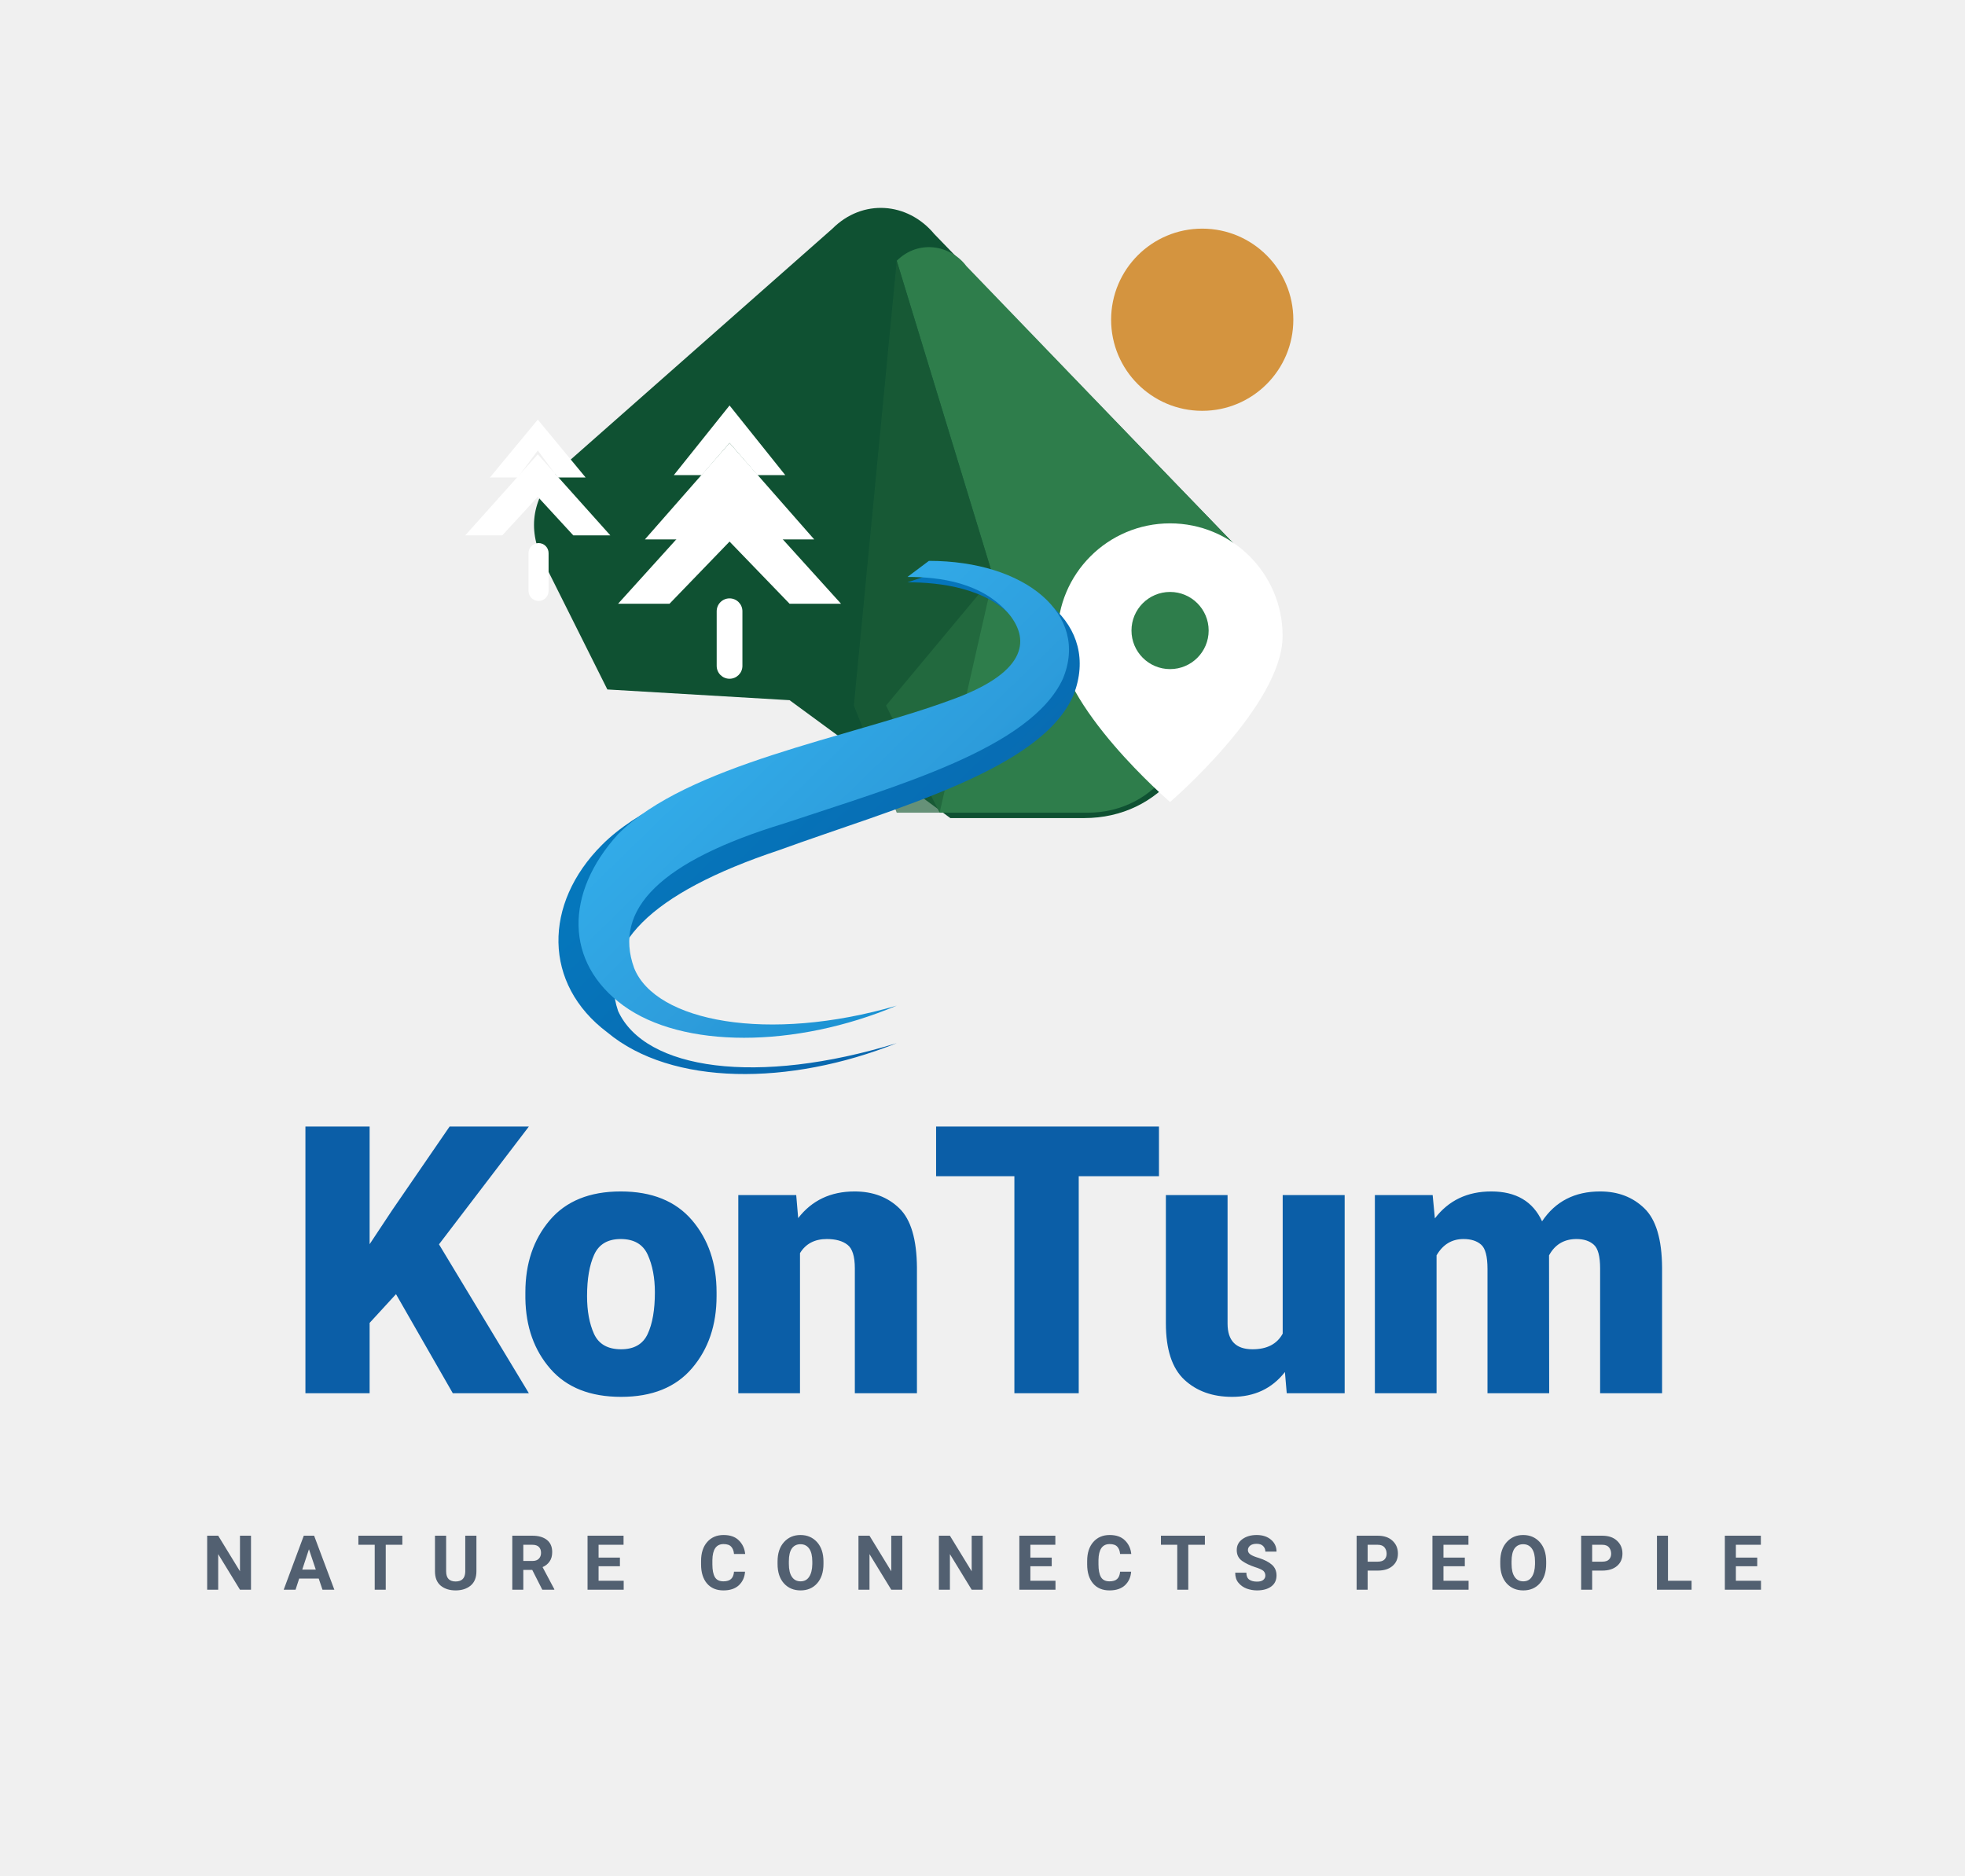
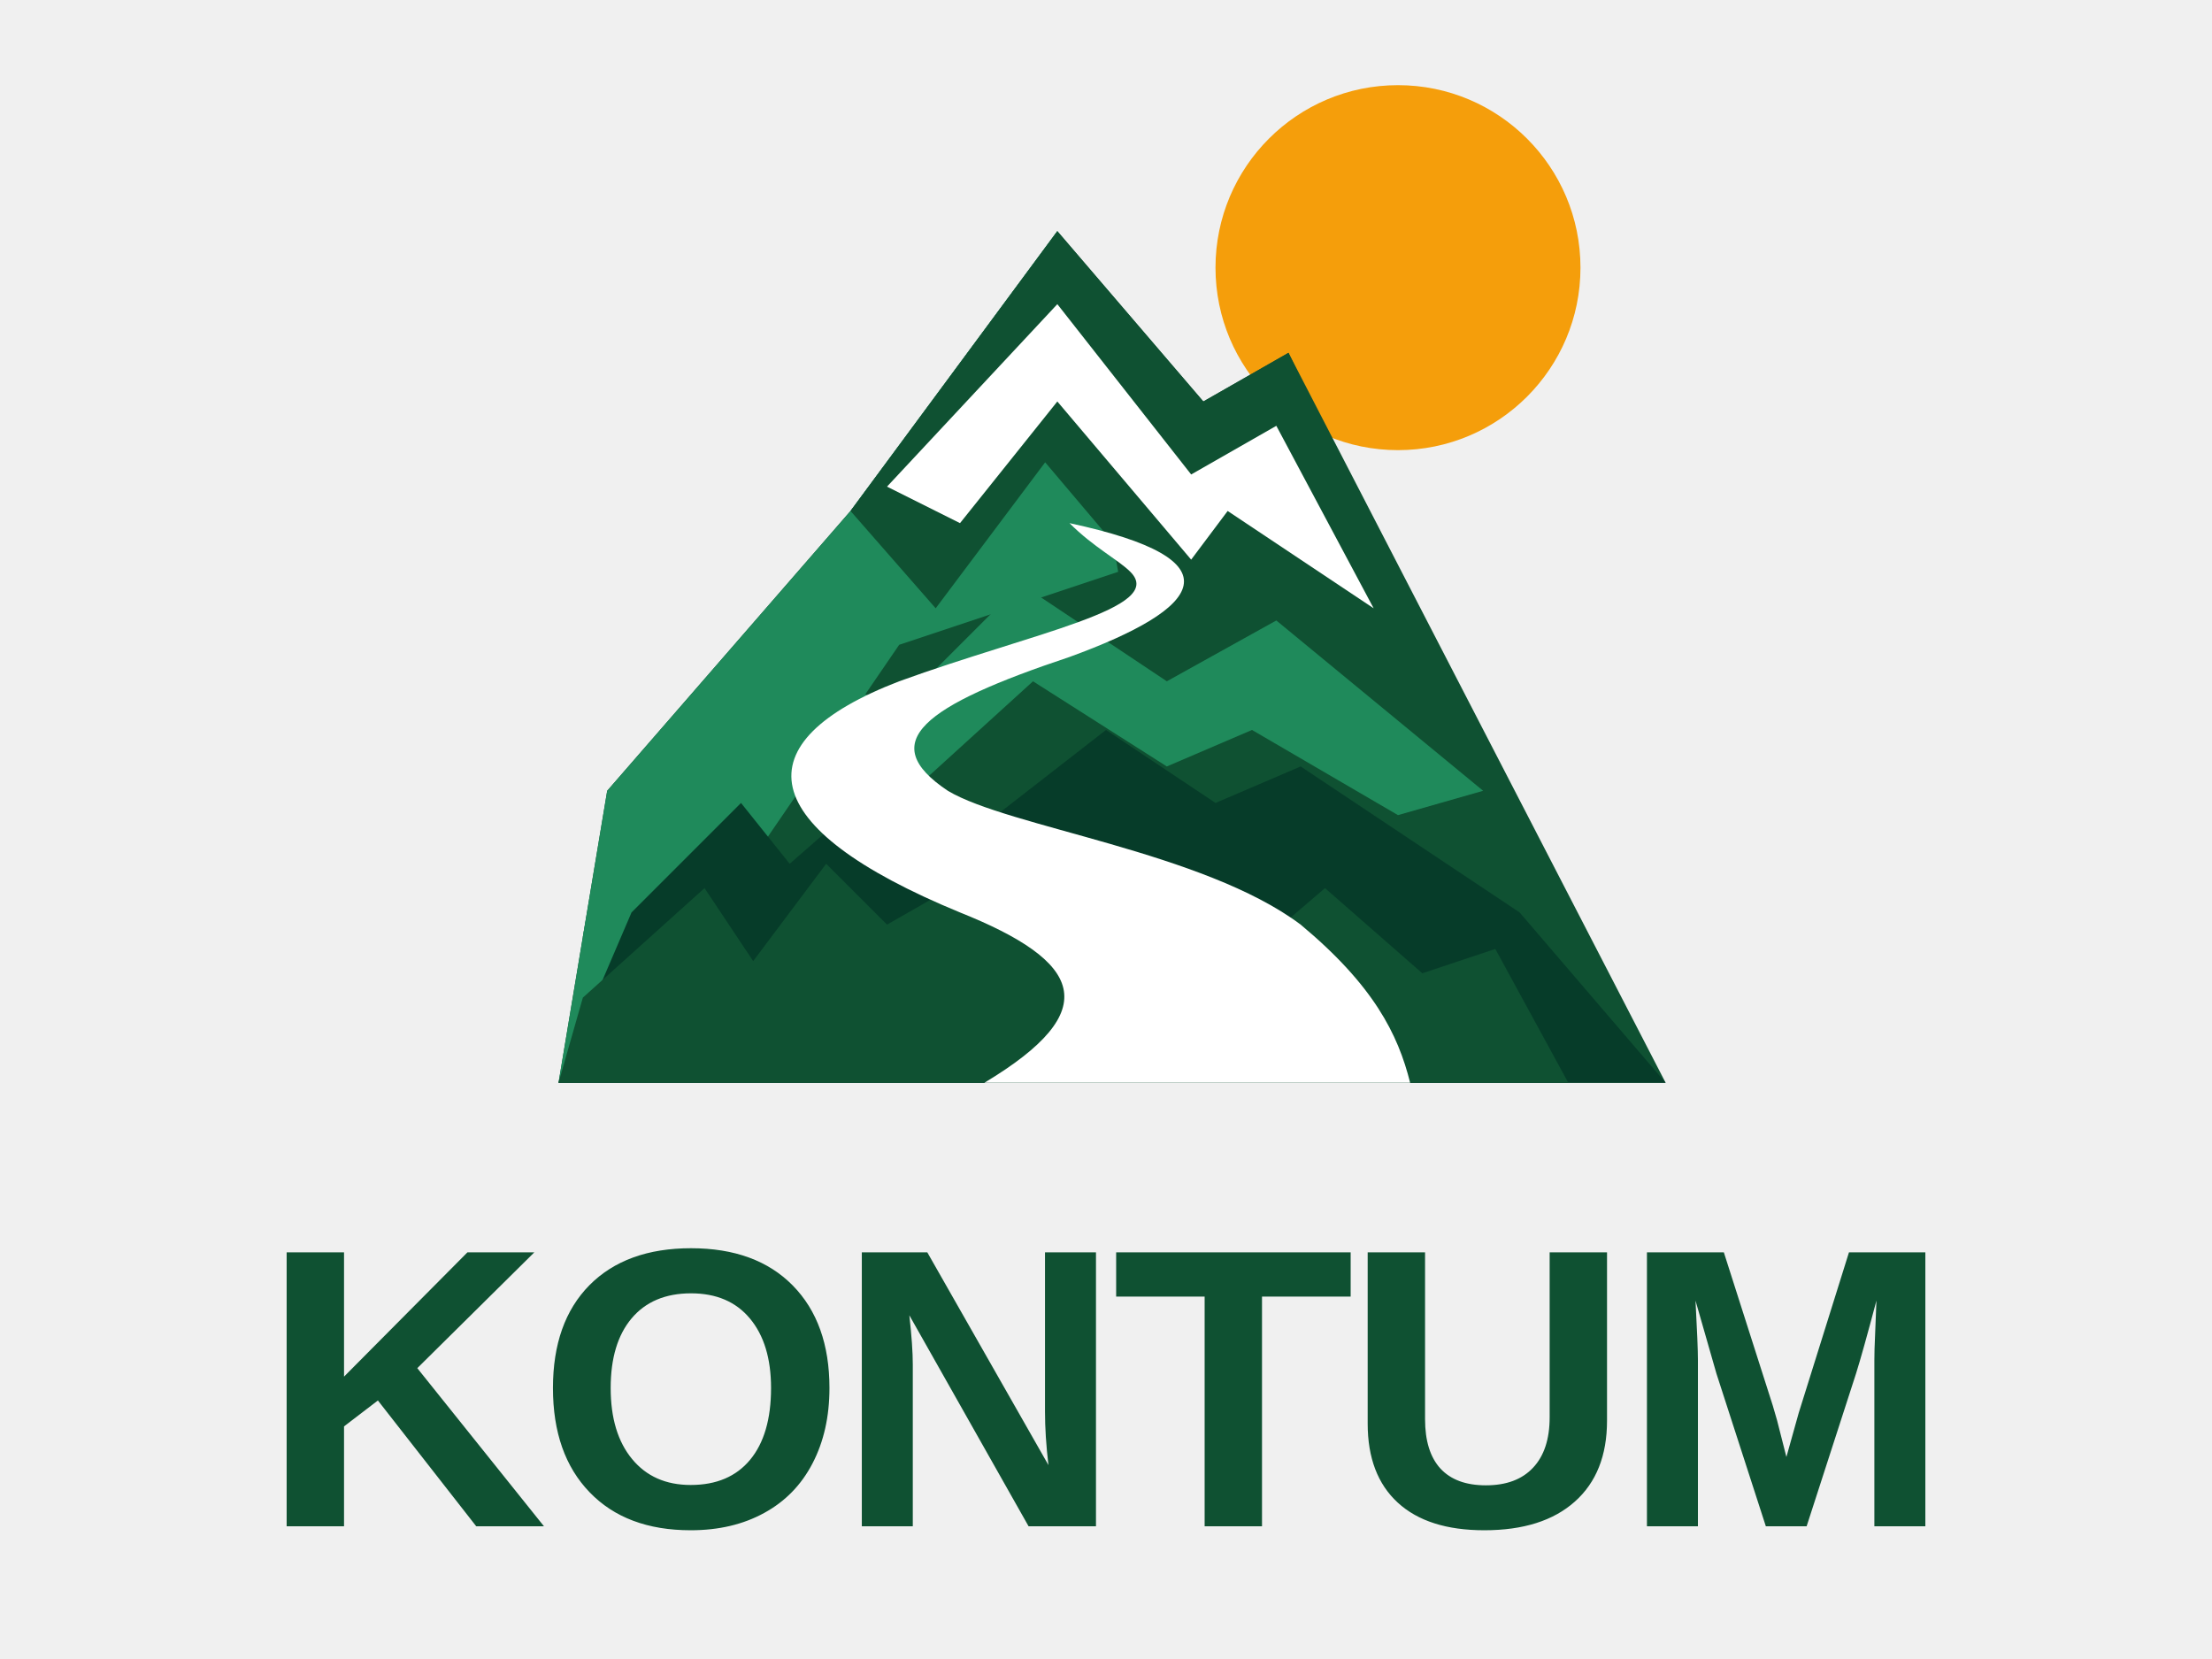
- <svg xmlns="http://www.w3.org/2000/svg" viewBox="0 0 220 210" fill="none">
-   <defs>
-     <linearGradient id="sRiverGradAdmin" x1="0%" y1="0%" x2="100%" y2="100%">
-       <stop offset="0%" stop-color="#38BDF8" />
-       <stop offset="60%" stop-color="#2D9CDB" />
-       <stop offset="100%" stop-color="#0284C7" />
-     </linearGradient>
-     <linearGradient id="sDeepGradAdmin" x1="0%" y1="0%" x2="100%" y2="100%">
-       <stop offset="0%" stop-color="#0284C7" />
-       <stop offset="100%" stop-color="#0B5EA7" />
-     </linearGradient>
-   </defs>
-   <g transform="translate(50, 10) scale(1.2)">
-     <circle cx="70.5" cy="21.5" r="8.5" fill="#D4943F" />
-     <path d="M 36 13 C 38.8 10.2 43 10.5 45.5 13.5 L 75 44 C 77.8 47 77.8 51.5 75.5 54.5 L 68 64 C 66 66.5 63 68 59.5 68 L 47 68 L 32 57 L 15 56 L 9 44 C 7.5 41 8 38 10.5 35.5 L 36 13 Z" fill="#0F5132" />
-     <path d="M 42 16 C 44 14 47 14.5 48.5 16.5 L 74.5 43.5 C 77 46.2 77.2 50.2 75 53.2 L 67.5 63.5 C 65.8 66 63 67.5 59.8 67.5 L 46 67.5 L 41 57.5 L 51 45.5 L 42 16 Z" fill="#2E7D4B" />
-     <path d="M 42 16 L 51 45.5 L 46 67.5 L 42 67.5 L 38 57.5 Z" fill="#1B5E38" opacity="0.65" />
-     <g>
-       <rect x="25.2" y="47.5" width="2.4" height="7.5" rx="1.2" fill="#FFFFFF" />
-       <path d="M 16 48 L 26.4 36.5 L 36.8 48 L 32 48 L 26.4 42.2 L 20.8 48 Z" fill="#FFFFFF" />
-       <path d="M 18.5 42 L 26.4 33 L 34.3 42 L 30.5 42 L 26.4 37.5 L 22.3 42 Z" fill="#FFFFFF" />
-       <path d="M 21.2 36 L 26.4 29.5 L 31.6 36 L 29 36 L 26.4 33 L 23.8 36 Z" fill="#FFFFFF" />
-     </g>
-     <g transform="translate(-10.5, 8.5) scale(0.72)">
-       <rect x="25.2" y="47" width="2.6" height="7.5" rx="1.3" fill="#FFFFFF" />
-       <path d="M 17 46 L 26.4 35.5 L 35.8 46 L 31 46 L 26.4 41 L 21.8 46 Z" fill="#FFFFFF" />
-       <path d="M 20.2 38.5 L 26.4 31 L 32.6 38.5 L 29 38.5 L 26.4 35 L 23.8 38.5 Z" fill="#FFFFFF" />
-     </g>
-     <g transform="translate(67.5, 51)">
-       <path d="M 0 -10.5 C -5.8 -10.5 -10.5 -5.8 -10.5 0 C -10.5 6.5 0 15.5 0 15.5 C 0 15.5 10.5 6.5 10.5 0 C 10.5 -5.8 5.8 -10.5 0 -10.5 Z" fill="#FFFFFF" />
-       <circle cx="0" cy="-0.5" r="3.6" fill="#2E7D4B" />
-     </g>
-     <path d="M 46 45 C 55 45 61 50 58.5 56.5 C 55.5 63.5 42 67 31 71 C 19 75 14 80 16 86 C 18.5 91.5 29 93 42 89 C 32 93 21 93 15 88 C 9 83.5 9 76 14.5 70.5 C 21 64 36 61.5 46.5 58 C 54.5 55.5 55 52 53 49.5 C 50.5 46.5 46 46 43 46 Z" fill="url(#sDeepGradAdmin)" />
-     <path d="M 45 44 C 54 44 60 49 57.5 55 C 54.5 61.5 42 65 31.5 68.5 C 20 72 15.5 76.5 17.5 82 C 19.5 87 30 89 42 85.5 C 32.5 89.5 22 89.5 16.5 85.5 C 11 81.5 11 75 16 69.5 C 22.5 63 37.5 60.5 47 57 C 54 54.5 54.5 51.5 52.5 49 C 50 46 46 45.5 43 45.5 Z" fill="url(#sRiverGradAdmin)" />
+ <svg xmlns="http://www.w3.org/2000/svg" viewBox="0 0 200 150" fill="none">
+   <g transform="translate(45 0) scale(1.1)">
+     <circle cx="74" cy="22" r="15" fill="#F59E0B" />
+     <path d="M5 89 9 65 29 42 46 19 58 33 65 29 96 89Z" fill="#0F5132" />
+     <path d="M9 65 29 42 46 19 51 47 33 53 20 72 5 89Z" fill="#1F8A5B" />
+     <path d="M29 42 46 19 58 33 65 29 78 56 62 48 56 51 45 38 36 50Z" fill="#0F5132" />
+     <path d="M32 40 46 25 57 39 64 35 72 50 60 42 57 46 46 33 38 43Z" fill="#FFFFFF" />
+     <path d="M9 66 24 55 33 58 43 48 55 56 64 51 81 65 74 67 62 60 55 63 44 56 33 66 24 62 13 75 7 77Z" fill="#1F8A5B" />
+     <path d="M11 75 20 66 24 71 32 64 41 67 50 60 59 66 66 63 84 75 96 89 5 89Z" fill="#063C29" />
+     <path d="M7 82 17 73 21 79 27 71 32 76 39 72 46 79 53 75 61 79 68 73 76 80 82 78 88 89H5Z" fill="#0F5132" />
+     <path d="M47 43C61 46 58 50 47 54C35 58 31 61 37 65C42 68 58 70 66 76C72 81 74 85 75 89H40C50 83 48 79 38 75C21 68 20 61 33 56C44 52 55 50 52 47C51 46 49 45 47 43Z" fill="#FFFFFF" />
  </g>
-   <text x="110" y="156" text-anchor="middle" font-family="-apple-system, BlinkMacSystemFont, 'Plus Jakarta Sans', 'Segoe UI', Roboto, sans-serif" font-size="42" font-weight="800" fill="#0B5EA7" letter-spacing="-0.5px">KonTum</text>
-   <text x="110" y="178" text-anchor="middle" font-family="-apple-system, BlinkMacSystemFont, 'Segoe UI', Roboto, sans-serif" font-size="8.5" font-weight="700" fill="#526071" letter-spacing="3px">NATURE CONNECTS PEOPLE</text>
+   <text x="100" y="138" text-anchor="middle" font-family="Arial, Helvetica, sans-serif" font-size="36" font-weight="900" letter-spacing="-1" fill="#0F5132">KONTUM</text>
</svg>
